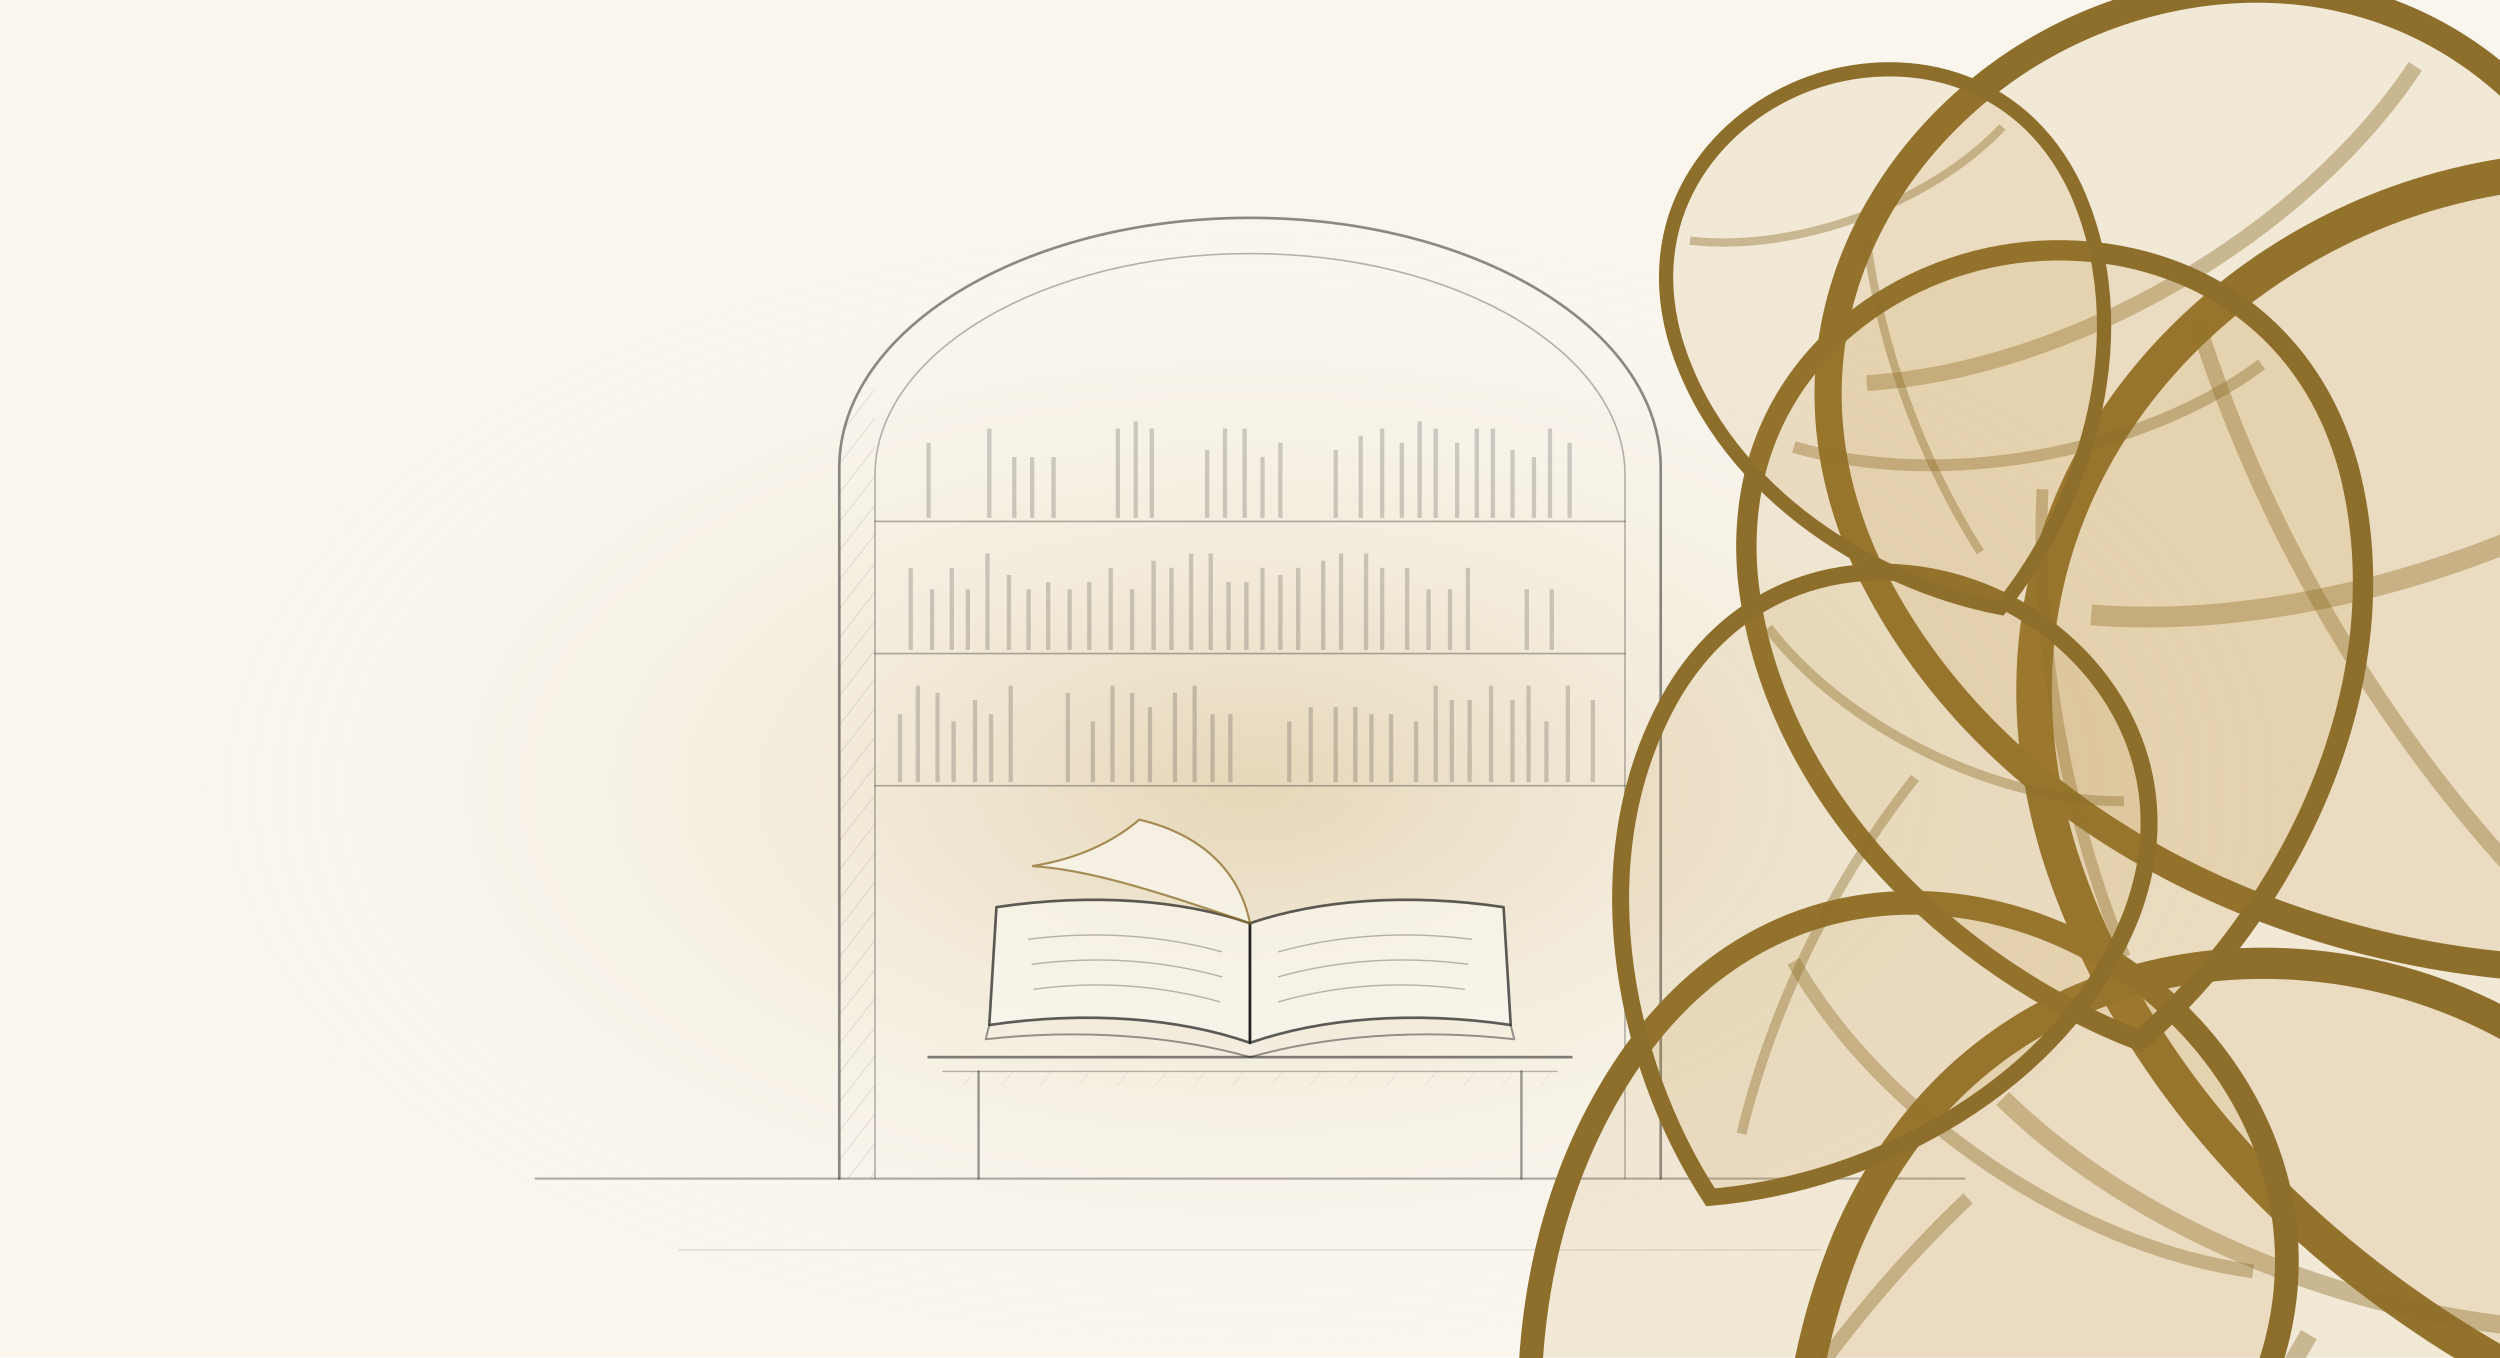
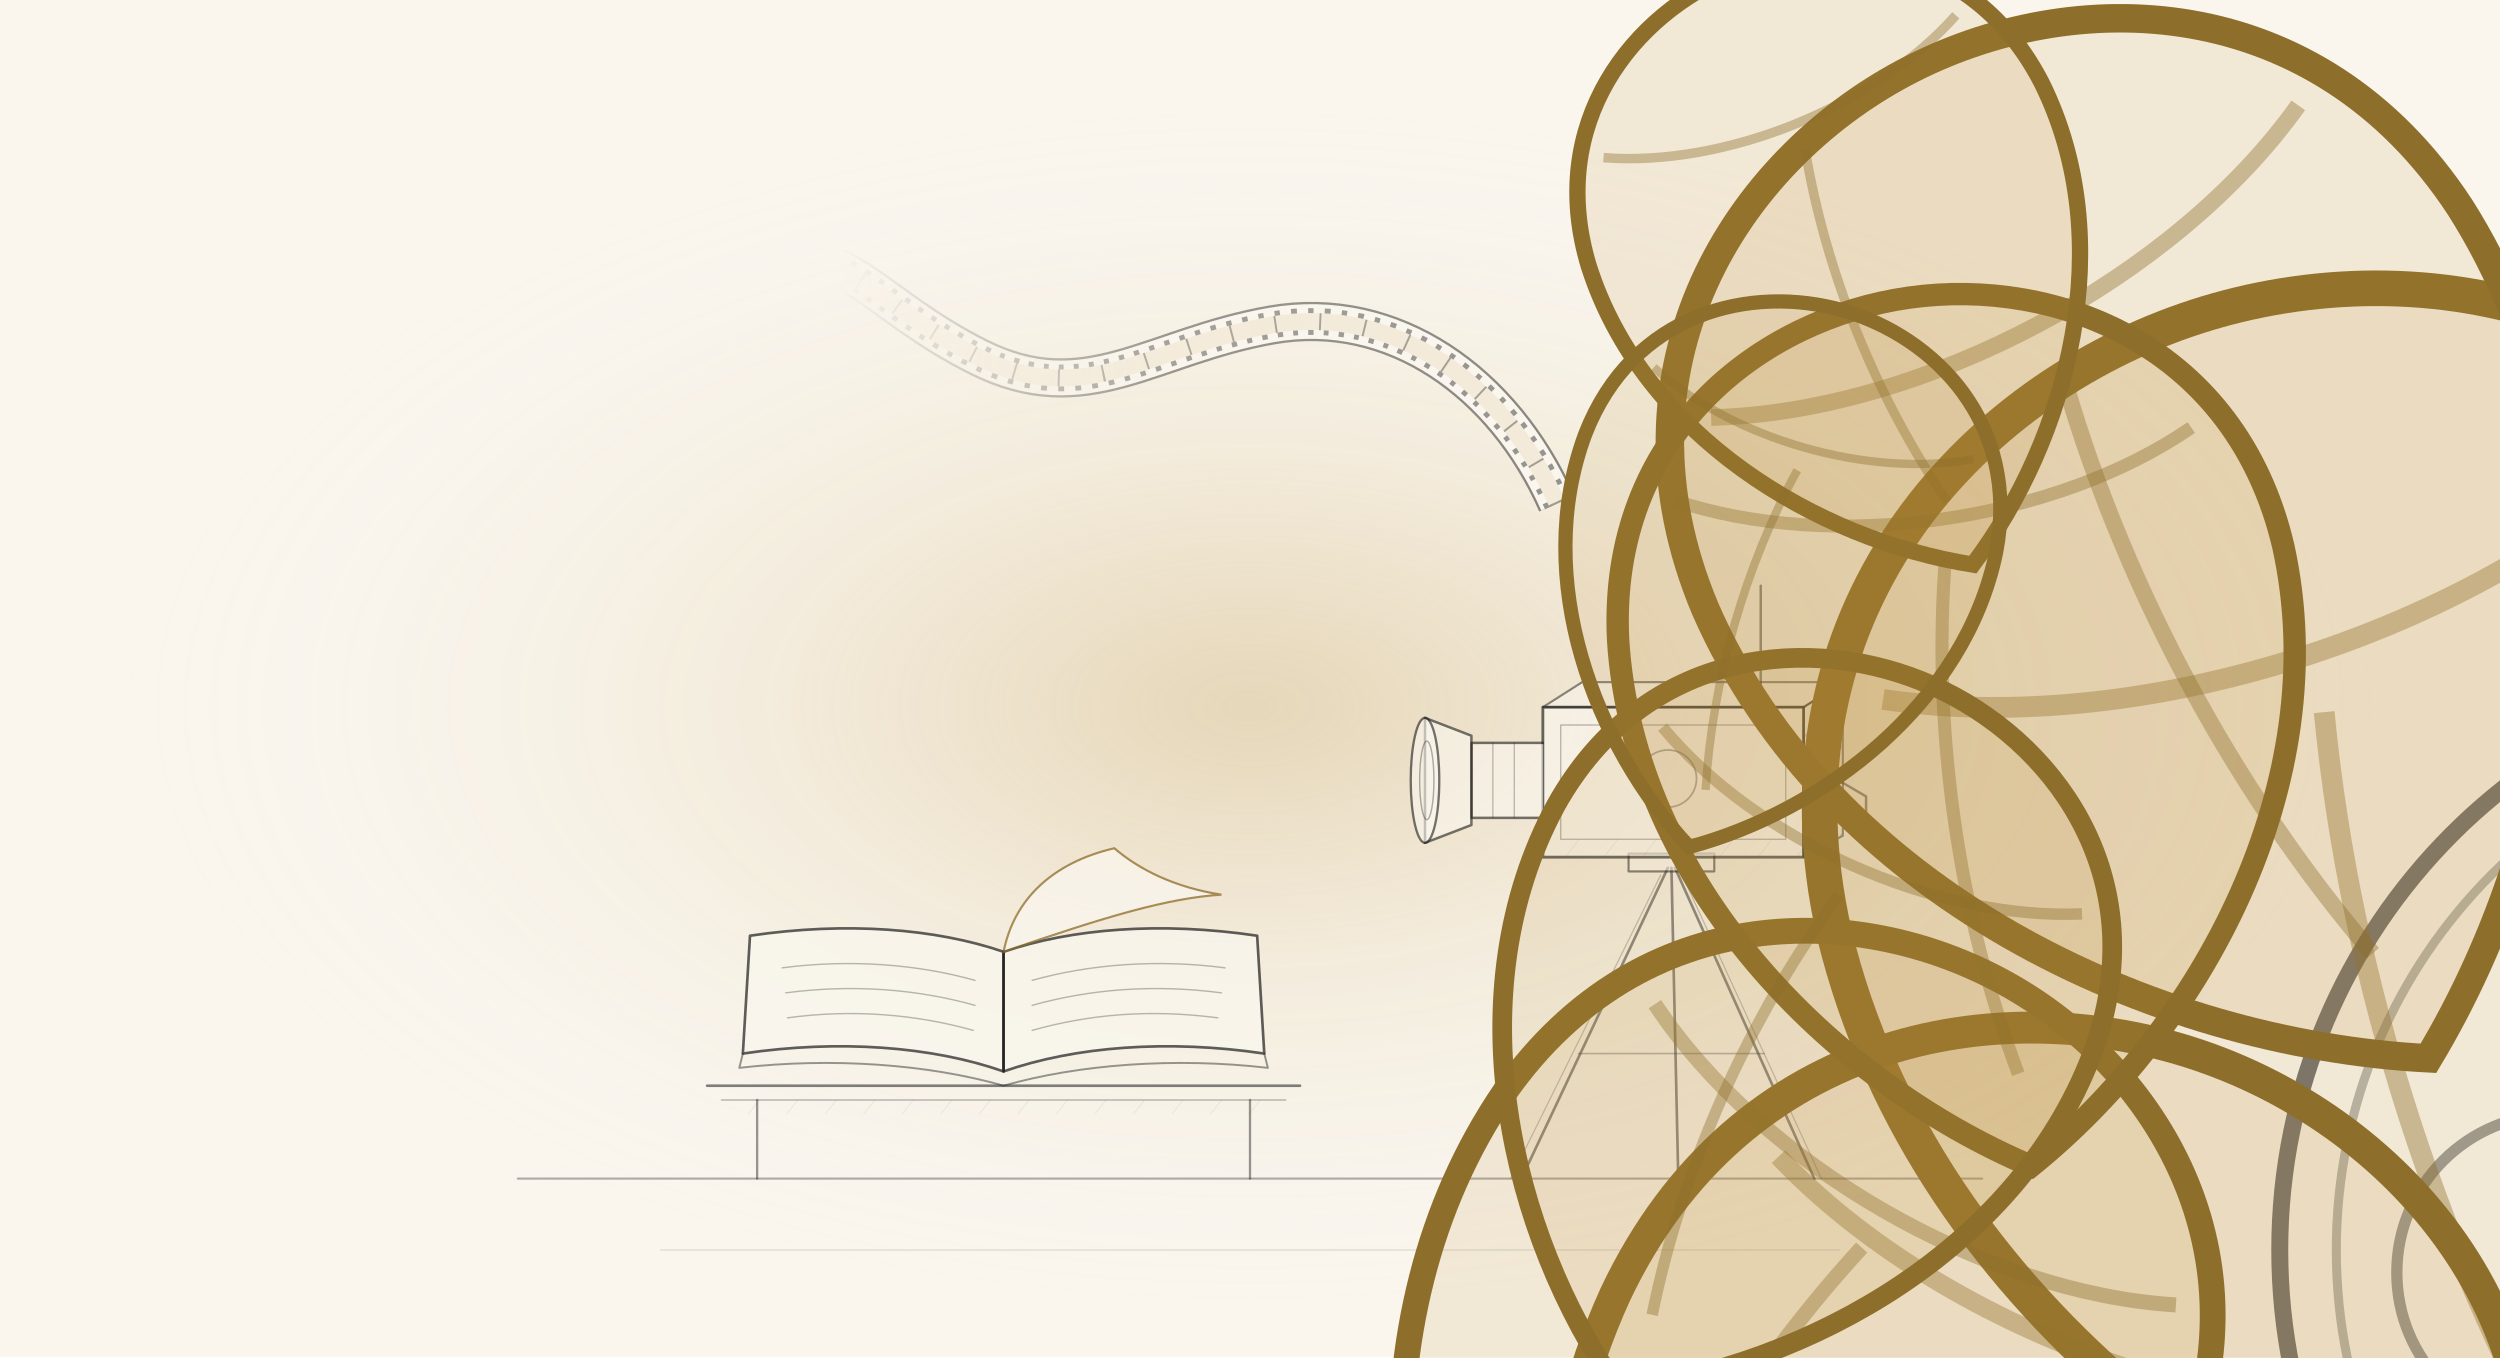
- <svg xmlns="http://www.w3.org/2000/svg" viewBox="0 0 1400 760" role="img" aria-label="Un libro aperto davanti a una nicchia di libri; dalle pagine si alzano petali, incisi su fondo avorio">
+ <svg xmlns="http://www.w3.org/2000/svg" viewBox="0 0 1400 760" role="img" aria-label="Un libro aperto da cui si alzano petali e una cinepresa d’epoca con la sua pellicola, incisi su fondo avorio">
  <defs>
    <pattern id="tr-rado" width="17" height="17" patternUnits="userSpaceOnUse" patternTransform="rotate(38)">
      <line x1="0" y1="0" x2="0" y2="17" stroke="currentColor" stroke-width=".9" opacity=".35" />
    </pattern>
    <pattern id="tr-medio" width="10" height="10" patternUnits="userSpaceOnUse" patternTransform="rotate(38)">
      <line x1="0" y1="0" x2="0" y2="10" stroke="currentColor" stroke-width="1.1" opacity=".45" />
    </pattern>
-     <radialGradient id="aloneB" cx="50%" cy="58%" r="42%">
+     <radialGradient id="aloneP" cx="50%" cy="52%" r="46%">
      <stop offset="0%" stop-color="#B88F3D" stop-opacity=".30" />
      <stop offset="42%" stop-color="#B88F3D" stop-opacity=".10" />
      <stop offset="100%" stop-color="#FAF6EE" stop-opacity="0" />
    </radialGradient>
+     <linearGradient id="svanisce" gradientUnits="userSpaceOnUse" x1="880" y1="0" x2="470" y2="0">
+       <stop offset="0" stop-color="#fff" />
+       <stop offset=".55" stop-color="#fff" stop-opacity=".85" />
+       <stop offset="1" stop-color="#fff" stop-opacity="0" />
+     </linearGradient>
+     <mask id="pellicola-svanisce" maskUnits="userSpaceOnUse" x="0" y="0" width="1400" height="760">
+       <rect width="1400" height="760" fill="url(#svanisce)" />
+     </mask>
    <symbol id="petalo" viewBox="-20 -44 40 48" width="40" height="48" x="-20" y="-44" overflow="visible">
      <path d="M0 0C-10-6-19-18-18-31-17-42-8-47 0-47 8-47 17-42 18-31 19-18 10-6 0 0z" fill="#B88F3D" fill-opacity=".13" stroke="#8D6E2A" stroke-width="1.2" />
      <path d="M-14-38c8 4 20 4 28 0M0-5c-2-9-2-19 0-28" fill="none" stroke="#8D6E2A" stroke-width=".7" opacity=".4" />
    </symbol>
+     <symbol id="bobina" viewBox="-60 -60 120 120" width="120" height="120" x="-60" y="-60" overflow="visible">
+       <circle r="52" fill="#FAF6EE" stroke="#1C1C1C" stroke-width="1.5" stroke-opacity=".6" />
+       <circle r="47" fill="none" stroke="#1C1C1C" stroke-width=".8" stroke-opacity=".3" />
+       <circle r="9" fill="none" stroke="#1C1C1C" stroke-width="1.2" stroke-opacity=".55" />
+       <circle r="3" fill="#1C1C1C" fill-opacity=".45" />
+       <g fill="none" stroke="#1C1C1C" stroke-width="1" stroke-opacity=".42">
+         <path d="M0-32a14 14 0 1 1 0 .1zM27.7 16a14 14 0 1 1 .1 0zM-27.7 16a14 14 0 1 1 .1 0z" transform="translate(0 0)" />
+       </g>
+     </symbol>
  </defs>
  <rect width="1400" height="760" fill="#FAF6EE" />
-   <rect width="1400" height="760" fill="url(#aloneB)" />
+   <rect width="1400" height="760" fill="url(#aloneP)" />
  <g color="#1C1C1C" fill="none" stroke="currentColor" stroke-linecap="round">
-     <path d="M300 660h800" stroke-width="1.2" opacity=".35" />
-     <path d="M380 700h640" stroke-width=".7" opacity=".14" />
+     <path d="M290 660h820" stroke-width="1.2" opacity=".35" />
+     <path d="M370 700h660" stroke-width=".7" opacity=".14" />
  </g>
  <g color="#1C1C1C" fill="none" stroke="currentColor" stroke-linecap="round">
-     <path d="M470 660V262a230 140 0 0 1 460 0V660" stroke-width="1.5" opacity=".5" />
-     <path d="M490 660V266a210 124 0 0 1 420 0V660" stroke-width=".9" opacity=".32" />
-     <path d="M490 292h420M490 366h420M490 440h420" stroke-width=".9" opacity=".34" />
-   </g>
-   <g color="#1C1C1C" opacity=".2">
-     <path d="M470 660V262a230 140 0 0 1 20-56V660z" fill="url(#tr-medio)" stroke="none" />
-   </g>
-   <g color="#1C1C1C" stroke="currentColor" fill="none" stroke-width="2.4" opacity=".2">
-     <path d="M520 290v-42M554 290v-50M568 290v-34M578 290v-34M590 290v-34M626 290v-50M636 290v-54M645 290v-50M676 290v-38M686 290v-50M697 290v-50M707 290v-34M717 290v-42M748 290v-38M762 290v-46M774 290v-50M785 290v-42M795 290v-54M804 290v-50M816 290v-42M827 290v-50M836 290v-50M847 290v-38M859 290v-34M868 290v-50M879 290v-42M510 364v-46M522 364v-34M533 364v-46M542 364v-34M553 364v-54M565 364v-42M576 364v-34M587 364v-38M599 364v-34M610 364v-38M622 364v-46M634 364v-34M646 364v-50M656 364v-46M667 364v-54M678 364v-54M688 364v-38M698 364v-38M707 364v-46M717 364v-42M727 364v-46M741 364v-50M751 364v-54M765 364v-54M774 364v-46M788 364v-46M800 364v-34M812 364v-34M822 364v-46M855 364v-34M869 364v-34M504 438v-38M514 438v-54M525 438v-50M534 438v-34M546 438v-46M555 438v-38M566 438v-54M598 438v-50M612 438v-34M623 438v-54M634 438v-50M644 438v-42M658 438v-50M669 438v-54M679 438v-38M689 438v-38M722 438v-34M734 438v-42M748 438v-42M759 438v-42M768 438v-38M779 438v-38M793 438v-34M804 438v-54M813 438v-46M823 438v-46M835 438v-54M847 438v-46M856 438v-54M866 438v-34M878 438v-54M892 438v-46" />
-   </g>
-   <g color="#1C1C1C" fill="none" stroke="currentColor" stroke-linecap="round">
-     <path d="M520 592h360" stroke-width="1.5" opacity=".55" />
-     <path d="M528 600h344" stroke-width=".8" opacity=".3" />
-     <path d="M548 600v60M852 600v60" stroke-width="1.3" opacity=".45" />
+     <path d="M396 608h332" stroke-width="1.5" opacity=".55" />
+     <path d="M404 616h316" stroke-width=".8" opacity=".3" />
+     <path d="M424 616v44M700 616v44" stroke-width="1.3" opacity=".45" />
  </g>
  <g color="#1C1C1C" opacity=".18">
-     <path d="M528 600h344v8H528z" fill="url(#tr-rado)" stroke="none" />
+     <path d="M404 616h316v8H404z" fill="url(#tr-rado)" stroke="none" />
  </g>
-   <g color="#1C1C1C" fill="none" stroke="currentColor" stroke-linecap="round" stroke-linejoin="round">
+   <g transform="translate(-138 16)" color="#1C1C1C" fill="none" stroke="currentColor" stroke-linecap="round" stroke-linejoin="round">
    <path d="M700 584c-40-14-92-18-146-10l4-66c54-8 104-4 142 9z" fill="#FAF6EE" stroke-width="1.5" opacity=".7" />
    <path d="M700 584c40-14 92-18 146-10l-4-66c-54-8-104-4-142 9z" fill="#FAF6EE" stroke-width="1.5" opacity=".7" />
    <path d="M554 574l-2 8c52-6 106-2 148 10 42-12 96-16 148-10l-2-8" stroke-width="1.1" opacity=".45" />
    <path d="M700 517v67" stroke-width="1.2" opacity=".55" />
    <g stroke-width=".8" opacity=".3">
      <path d="M576 526c38-5 76-2 108 7M578 540c38-5 74-2 106 7M579 554c36-5 72-2 104 7" />
      <path d="M716 533c32-9 70-12 108-7M716 547c32-9 68-12 106-7M716 561c32-9 66-12 104-7" />
    </g>
  </g>
-   <g color="#8D6E2A" fill="none" stroke="currentColor" stroke-linecap="round">
-     <path d="M700 517c-6-30-28-50-62-58-14 12-34 22-60 26 30 2 64 12 122 32z" fill="#FAF6EE" stroke-width="1.2" opacity=".75" />
+   <g transform="translate(-138 16)" color="#8D6E2A" fill="none" stroke="currentColor" stroke-linecap="round">
+     <path d="M700 517c6-30 28-50 62-58 14 12 34 22 60 26-30 2-64 12-122 32z" fill="#FAF6EE" stroke-width="1.2" opacity=".75" />
+   </g>
+   <g color="#1C1C1C" fill="none" stroke="currentColor" stroke-linecap="round" stroke-linejoin="round">
+     <path d="M934 486L852 660M936 486l4 182M938 486l78 174" stroke-width="1.5" opacity=".5" />
+     <path d="M930 490L846 660M942 490l78 170" stroke-width=".7" opacity=".25" />
+     <path d="M884 590h104" stroke-width=".9" opacity=".3" />
+     <path d="M912 478h48v10h-48z" fill="#FAF6EE" stroke-width="1.2" opacity=".55" />
+   </g>
+   <g color="#1C1C1C" fill="none" stroke="currentColor" stroke-linecap="round" stroke-linejoin="round">
+     <path d="M1010 396l22-14v86l-22 12z" fill="url(#tr-medio)" stroke-width="1.2" opacity=".5" />
+     <path d="M864 396l22-14h146l-22 14z" fill="#FAF6EE" stroke-width="1.2" opacity=".5" />
+     <path d="M864 396h146v84H864z" fill="#FAF6EE" stroke-width="1.6" opacity=".65" />
+     <path d="M874 406h126v64H874z" stroke-width=".8" opacity=".28" />
+     <path d="M934 420a16 16 0 1 0 .1 0" stroke-width="1" opacity=".35" />
+     <path d="M1021 432l24 14v14" stroke-width="1.4" opacity=".5" />
+     <circle cx="1021" cy="432" r="4" stroke-width="1.1" opacity=".5" />
+     <path d="M864 416h-40v42h40" fill="#FAF6EE" stroke-width="1.4" opacity=".6" />
+     <path d="M824 412l-26-10v70l26-10z" fill="#FAF6EE" stroke-width="1.4" opacity=".6" />
+     <ellipse cx="798" cy="437" rx="8" ry="35" fill="#FAF6EE" stroke-width="1.3" opacity=".6" />
+     <ellipse cx="799" cy="437" rx="4" ry="22" stroke-width=".8" opacity=".35" />
+     <path d="M836 416v42M848 416v42" stroke-width=".7" opacity=".3" />
+     <path d="M906 384v-62M986 384v-56" stroke-width="1.4" opacity=".5" />
+   </g>
+   <g color="#1C1C1C" opacity=".16">
+     <path d="M864 470h146v10H864z" fill="url(#tr-rado)" stroke="none" />
+   </g>
+   <use href="#bobina" transform="translate(986 328) scale(.88)" />
+   <use href="#bobina" transform="translate(906 320)" />
+   <g mask="url(#pellicola-svanisce)" fill="none" stroke-linecap="butt">
+     <path id="nastro" d="M872 282C842 214 780 170 712 182S608 230 548 200 470 132 430 150" stroke="#1C1C1C" stroke-width="22" stroke-opacity=".5" />
+     <path d="M872 282C842 214 780 170 712 182S608 230 548 200 470 132 430 150" stroke="#FAF6EE" stroke-width="19.4" />
+     <path d="M872 282C842 214 780 170 712 182S608 230 548 200 470 132 430 150" stroke="#1C1C1C" stroke-width="15" stroke-opacity=".45" stroke-dasharray="3 6" />
+     <path d="M872 282C842 214 780 170 712 182S608 230 548 200 470 132 430 150" stroke="#FAF6EE" stroke-width="9.5" />
+     <path d="M872 282C842 214 780 170 712 182S608 230 548 200 470 132 430 150" stroke="#B88F3D" stroke-width="9.5" stroke-opacity=".12" />
+     <path d="M872 282C842 214 780 170 712 182S608 230 548 200 470 132 430 150" stroke="#1C1C1C" stroke-width="9.5" stroke-opacity=".38" stroke-dasharray="1.1 24" />
  </g>
  <g>
-     <use href="#petalo" transform="translate(668 440) rotate(-22) scale(1.05)" />
-     <use href="#petalo" transform="translate(730 396) rotate(18) scale(0.92)" />
-     <use href="#petalo" transform="translate(676 340) rotate(-30) scale(0.8)" />
-     <use href="#petalo" transform="translate(764 296) rotate(34) scale(0.7)" />
-     <use href="#petalo" transform="translate(712 244) rotate(-10) scale(0.6)" />
-     <use href="#petalo" transform="translate(796 204) rotate(26) scale(0.5)" />
-     <use href="#petalo" transform="translate(744 166) rotate(-20) scale(0.42)" />
+     <use href="#petalo" transform="translate(546 452) rotate(-18) scale(1.05)" />
+     <use href="#petalo" transform="translate(604 410) rotate(20) scale(0.94)" />
+     <use href="#petalo" transform="translate(566 352) rotate(-28) scale(0.84)" />
+     <use href="#petalo" transform="translate(648 318) rotate(30) scale(0.76)" />
+     <use href="#petalo" transform="translate(616 262) rotate(-8) scale(0.66)" />
+     <use href="#petalo" transform="translate(700 244) rotate(24) scale(0.58)" />
+     <use href="#petalo" transform="translate(668 132) rotate(-22) scale(0.48)" />
+     <use href="#petalo" transform="translate(744 112) rotate(16) scale(0.42)" />
  </g>
</svg>
